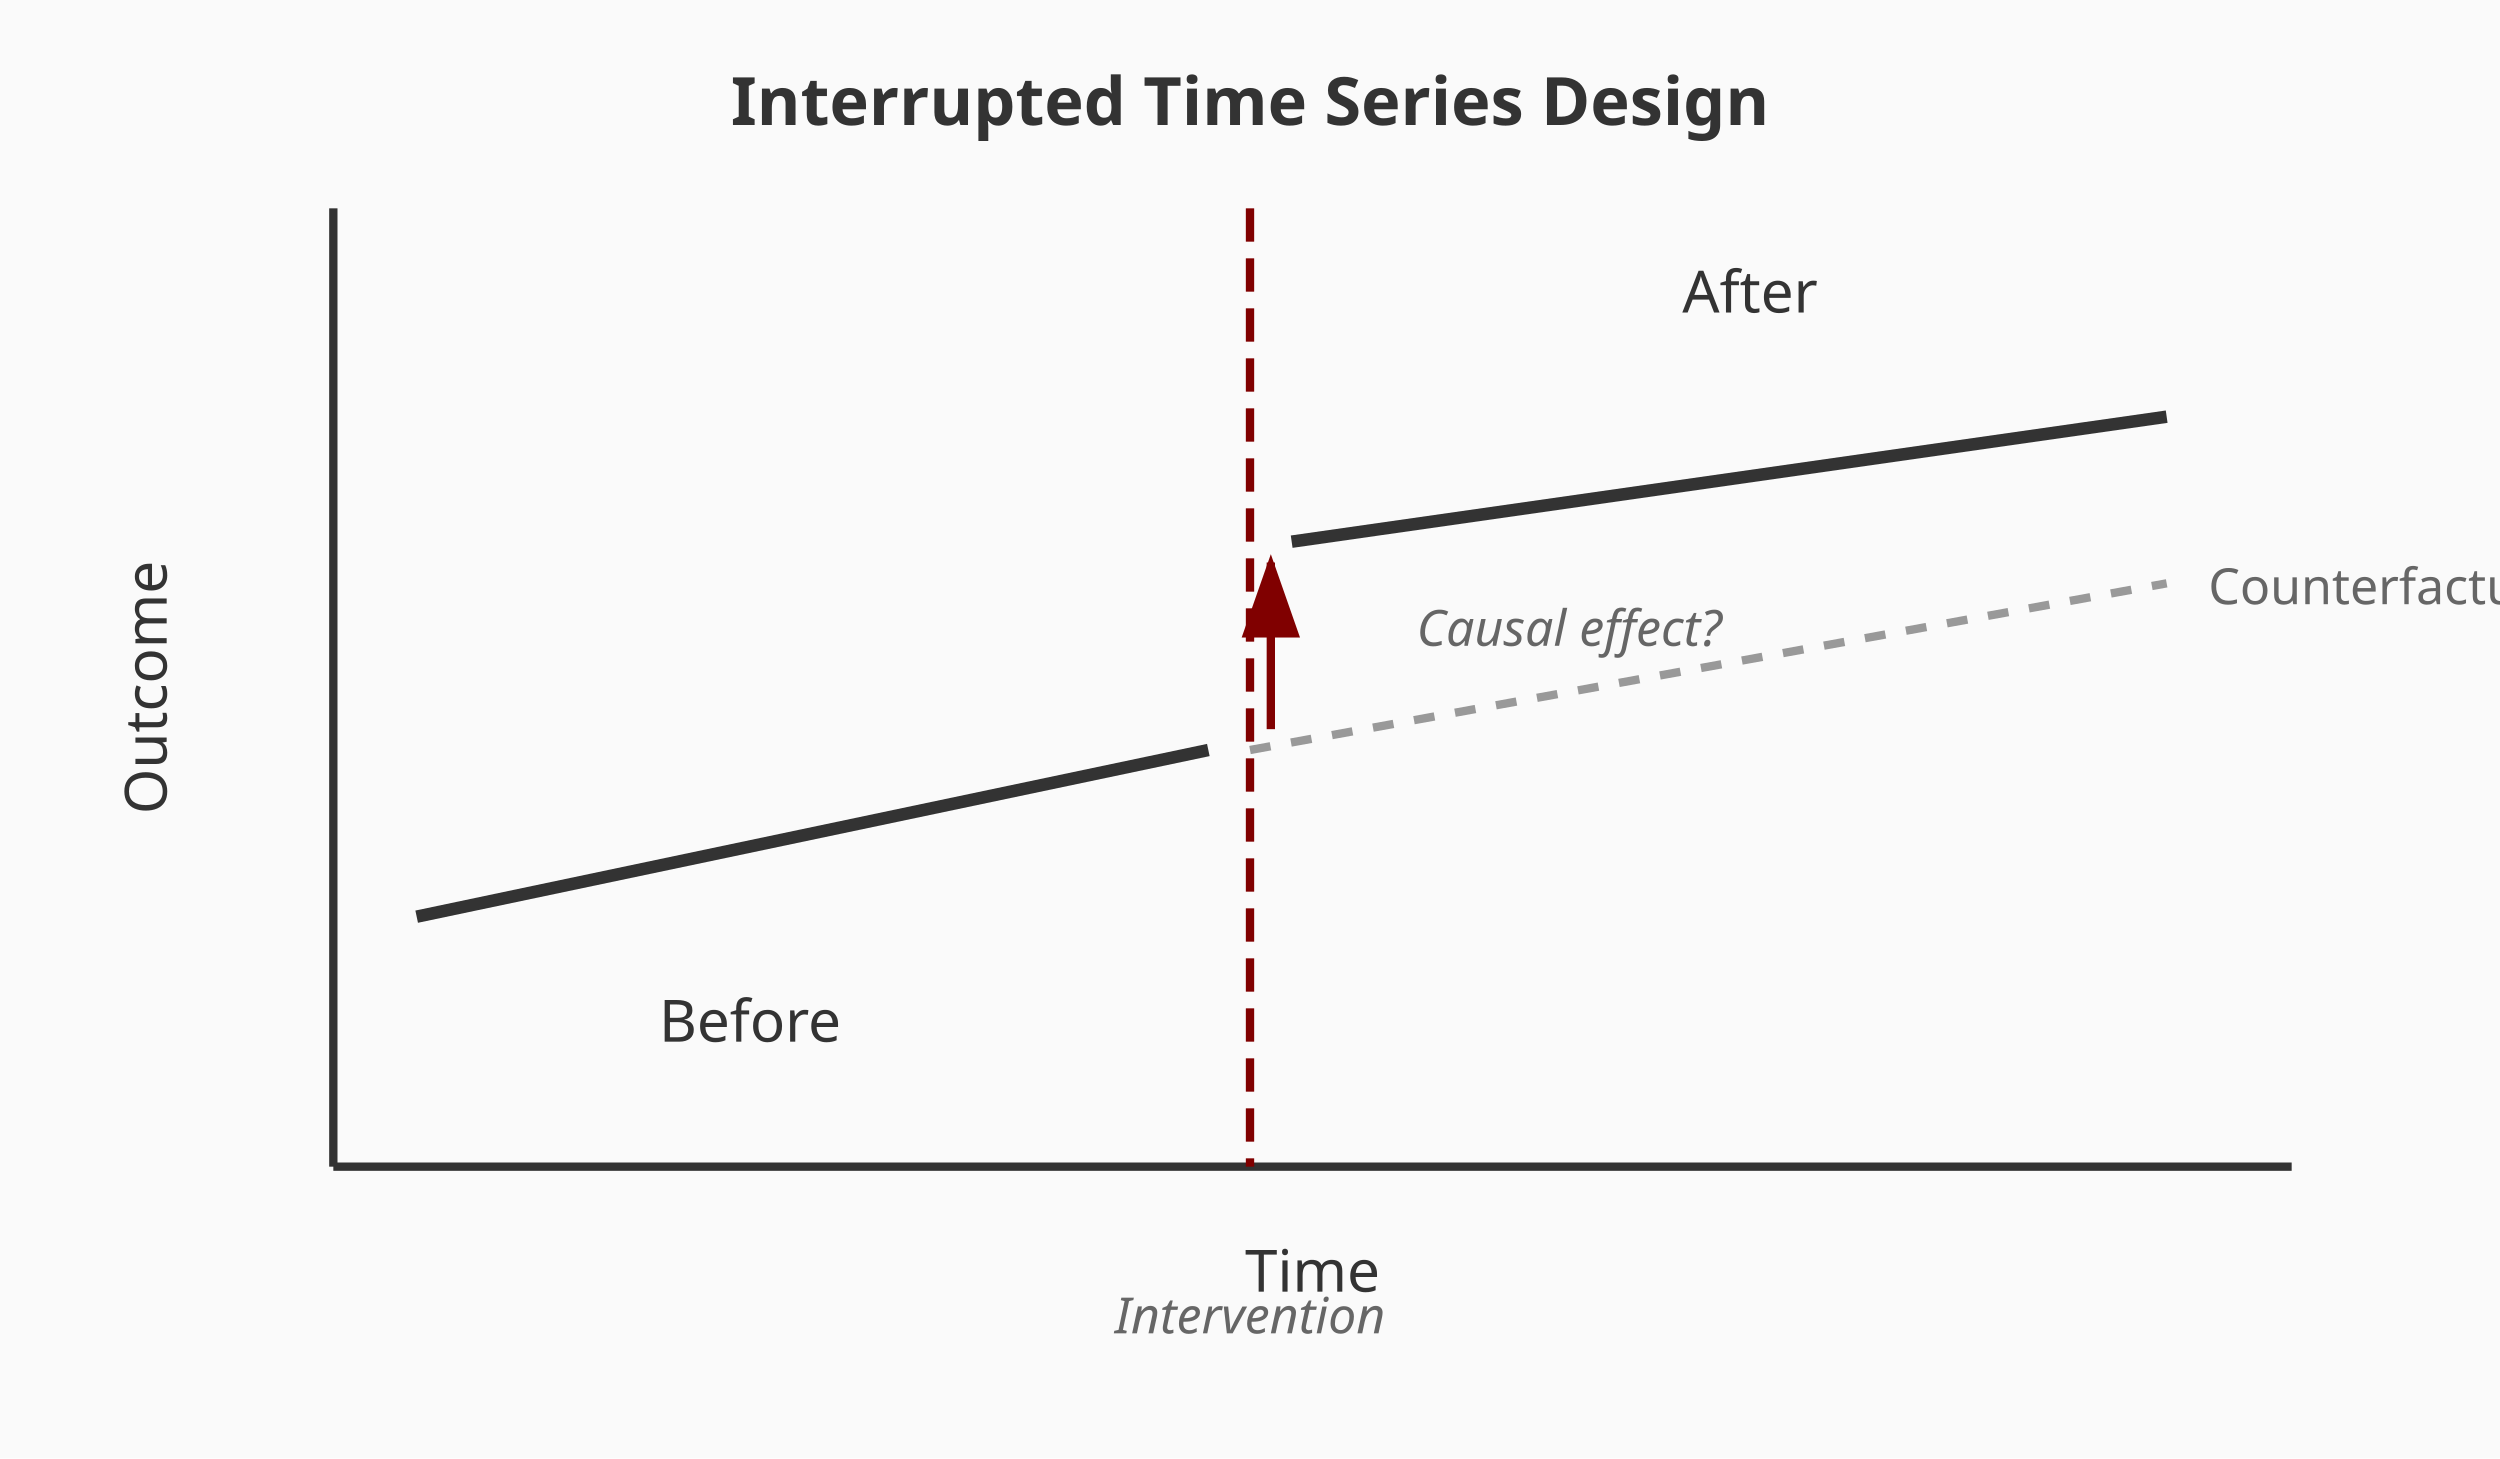
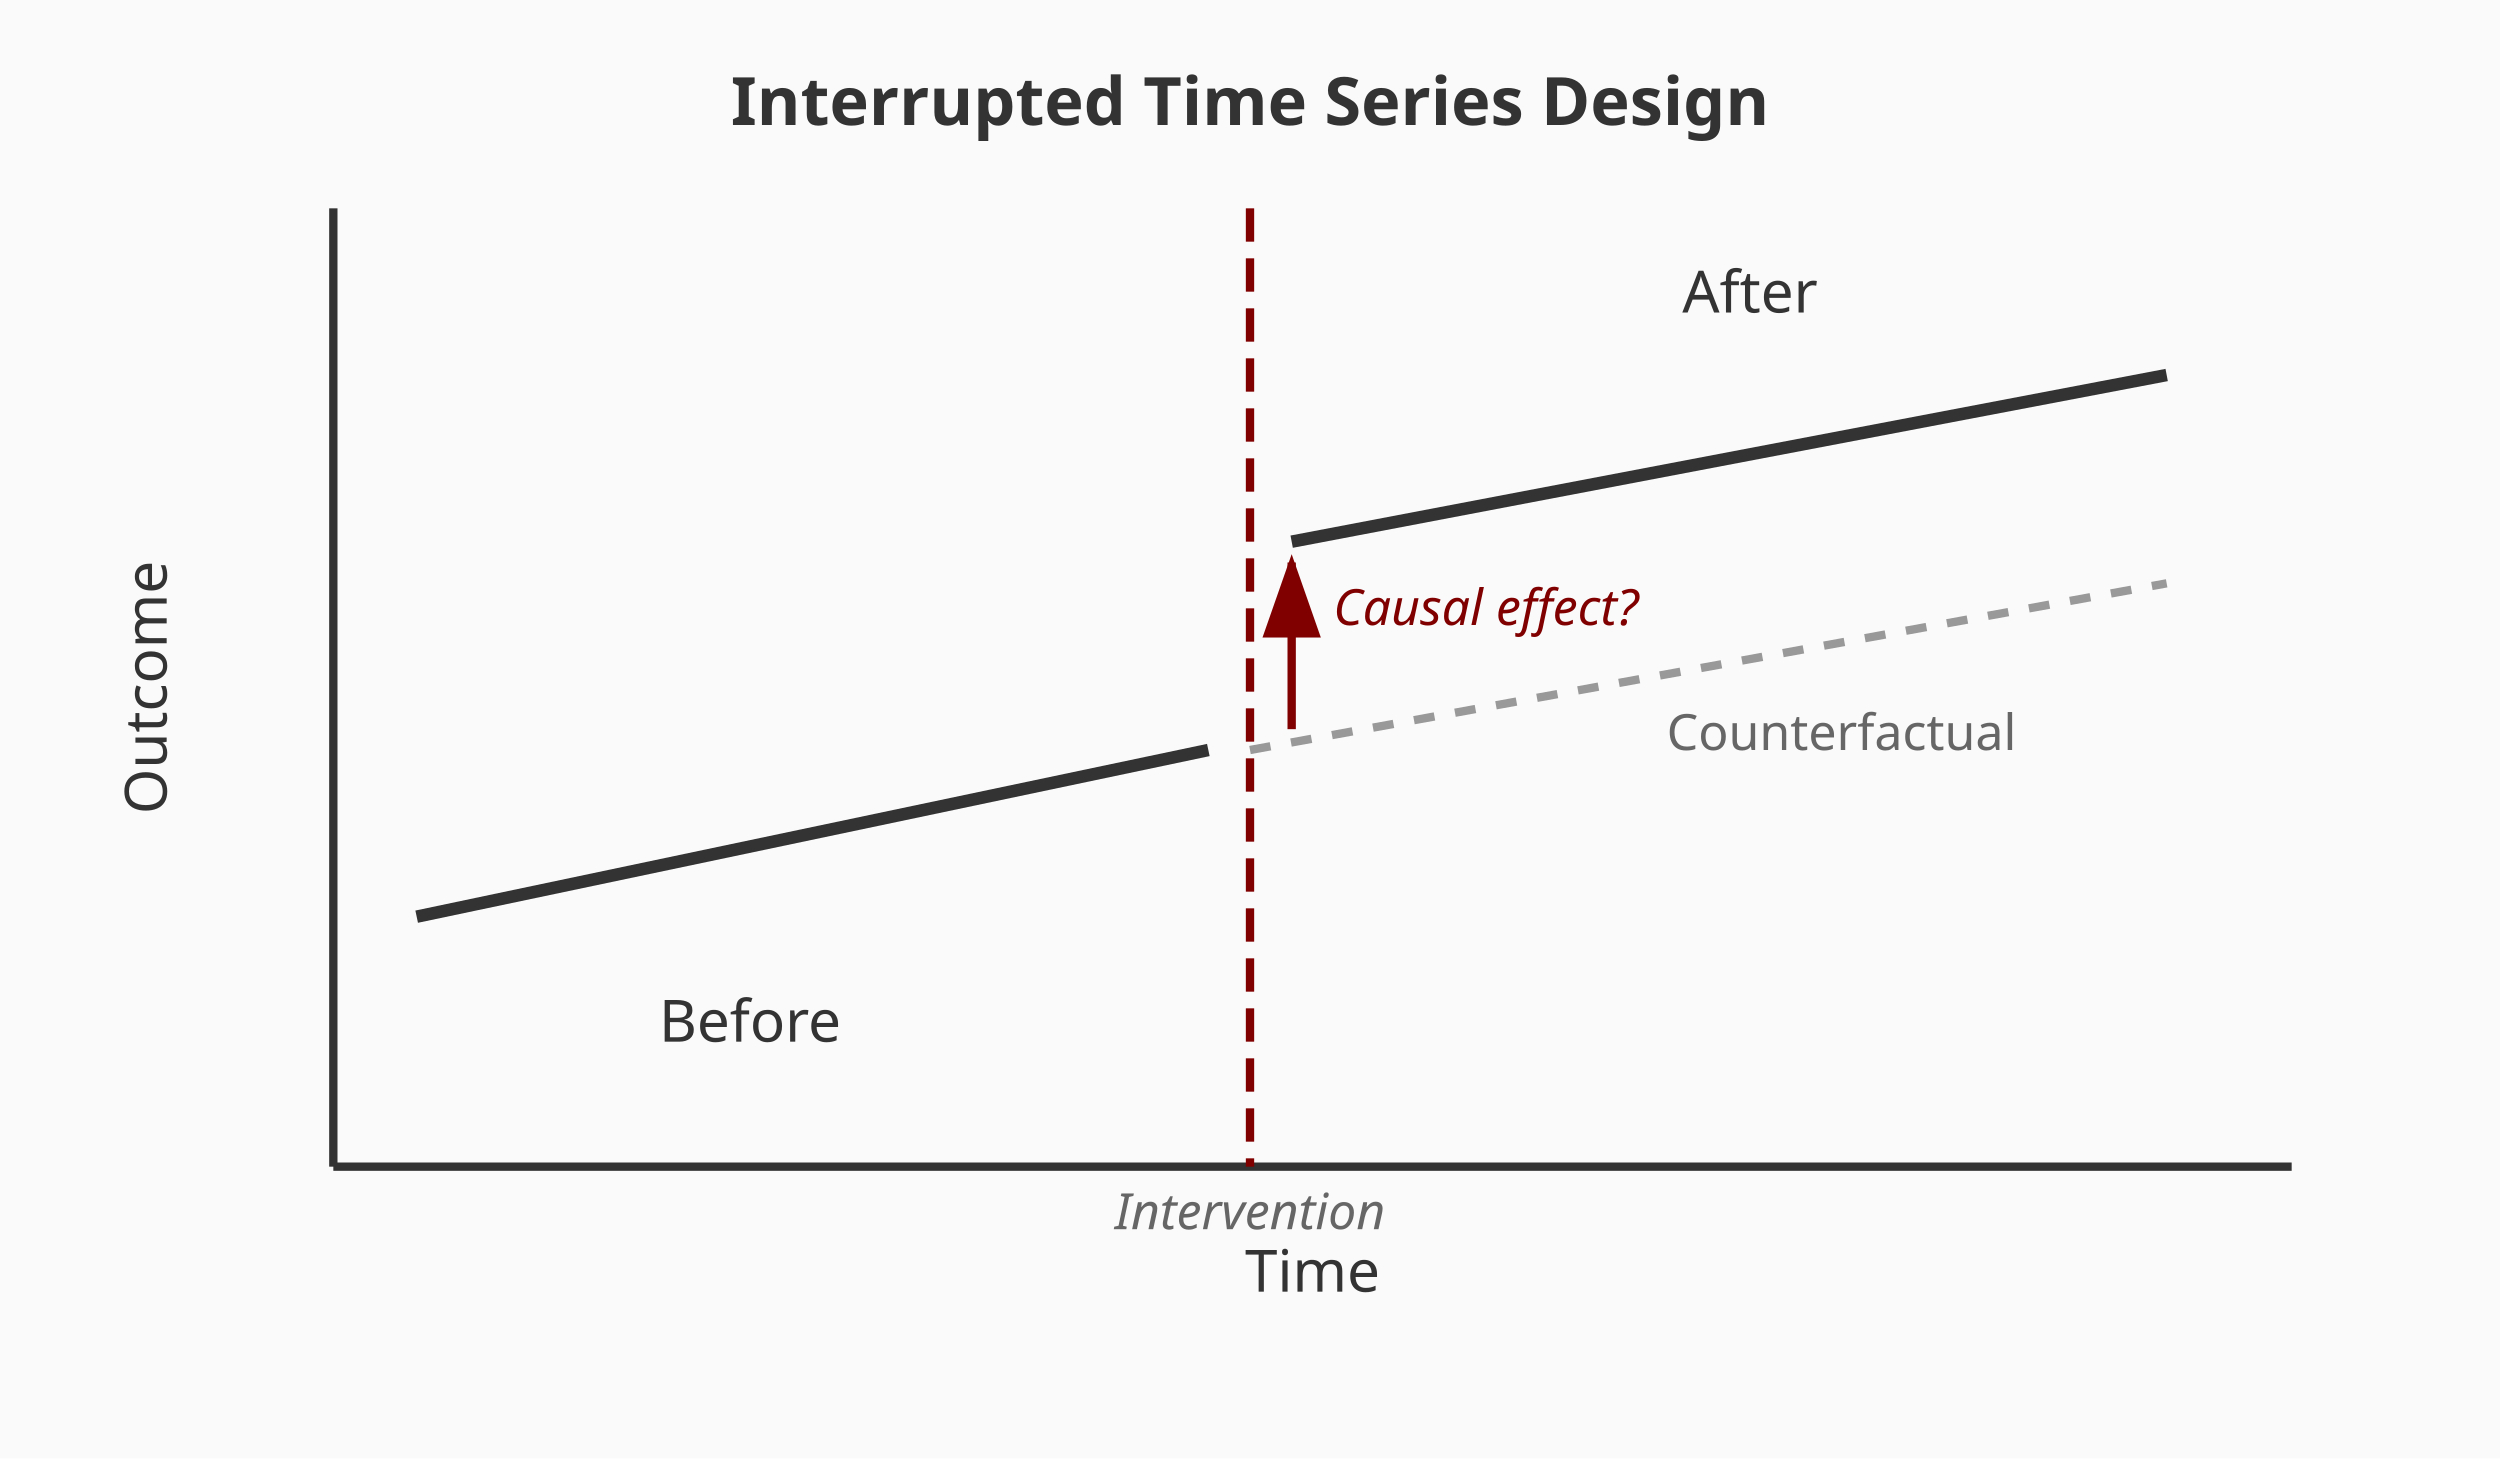
<svg xmlns="http://www.w3.org/2000/svg" viewBox="0 0 600 350">
  <style>
    .title { font: bold 16px sans-serif; fill: #333; }
    .label { font: 14px sans-serif; fill: #333; }
    .axis-label { font: 12px sans-serif; fill: #666; }
    .annotation { font: italic 12px sans-serif; fill: #666; }
  </style>
  <rect width="600" height="350" fill="#fafafa" />
  <text x="300" y="30" text-anchor="middle" class="title">Interrupted Time Series Design</text>
  <line x1="80" y1="50" x2="80" y2="280" stroke="#333" stroke-width="2" />
  <line x1="80" y1="280" x2="550" y2="280" stroke="#333" stroke-width="2" />
  <text x="40" y="165" text-anchor="middle" class="label" transform="rotate(-90, 40, 165)">Outcome</text>
  <text x="315" y="310" text-anchor="middle" class="label">Time</text>
  <line x1="300" y1="50" x2="300" y2="280" stroke="#800000" stroke-width="2" stroke-dasharray="8,4" />
-   <text x="300" y="320" text-anchor="middle" class="annotation">Intervention</text>
+   <text x="300" y="295" text-anchor="middle" class="annotation">Intervention</text>
  <line x1="100" y1="220" x2="290" y2="180" stroke="#333" stroke-width="3" />
-   <line x1="310" y1="130" x2="520" y2="100" stroke="#333" stroke-width="3" />
-   <line x1="305" y1="175" x2="305" y2="135" stroke="#800000" stroke-width="2" marker-end="url(#arrowhead)" />
+   <line x1="310" y1="130" x2="520" y2="90" stroke="#333" stroke-width="3" />
+   <line x1="310" y1="175" x2="310" y2="135" stroke="#800000" stroke-width="2" marker-end="url(#arrowhead)" />
  <defs>
    <marker id="arrowhead" markerWidth="10" markerHeight="7" refX="9" refY="3.5" orient="auto">
      <polygon points="0 0, 10 3.5, 0 7" fill="#800000" />
    </marker>
  </defs>
  <line x1="300" y1="180" x2="520" y2="140" stroke="#999" stroke-width="2" stroke-dasharray="5,5" />
-   <text x="530" y="145" class="axis-label">Counterfactual</text>
+   <text x="400" y="180" class="axis-label">Counterfactual</text>
  <text x="180" y="250" text-anchor="middle" class="label">Before</text>
  <text x="420" y="75" text-anchor="middle" class="label">After</text>
-   <text x="340" y="155" class="annotation">Causal effect?</text>
+   <text x="320" y="150" class="annotation" style="fill: #800000;">Causal effect?</text>
</svg>
